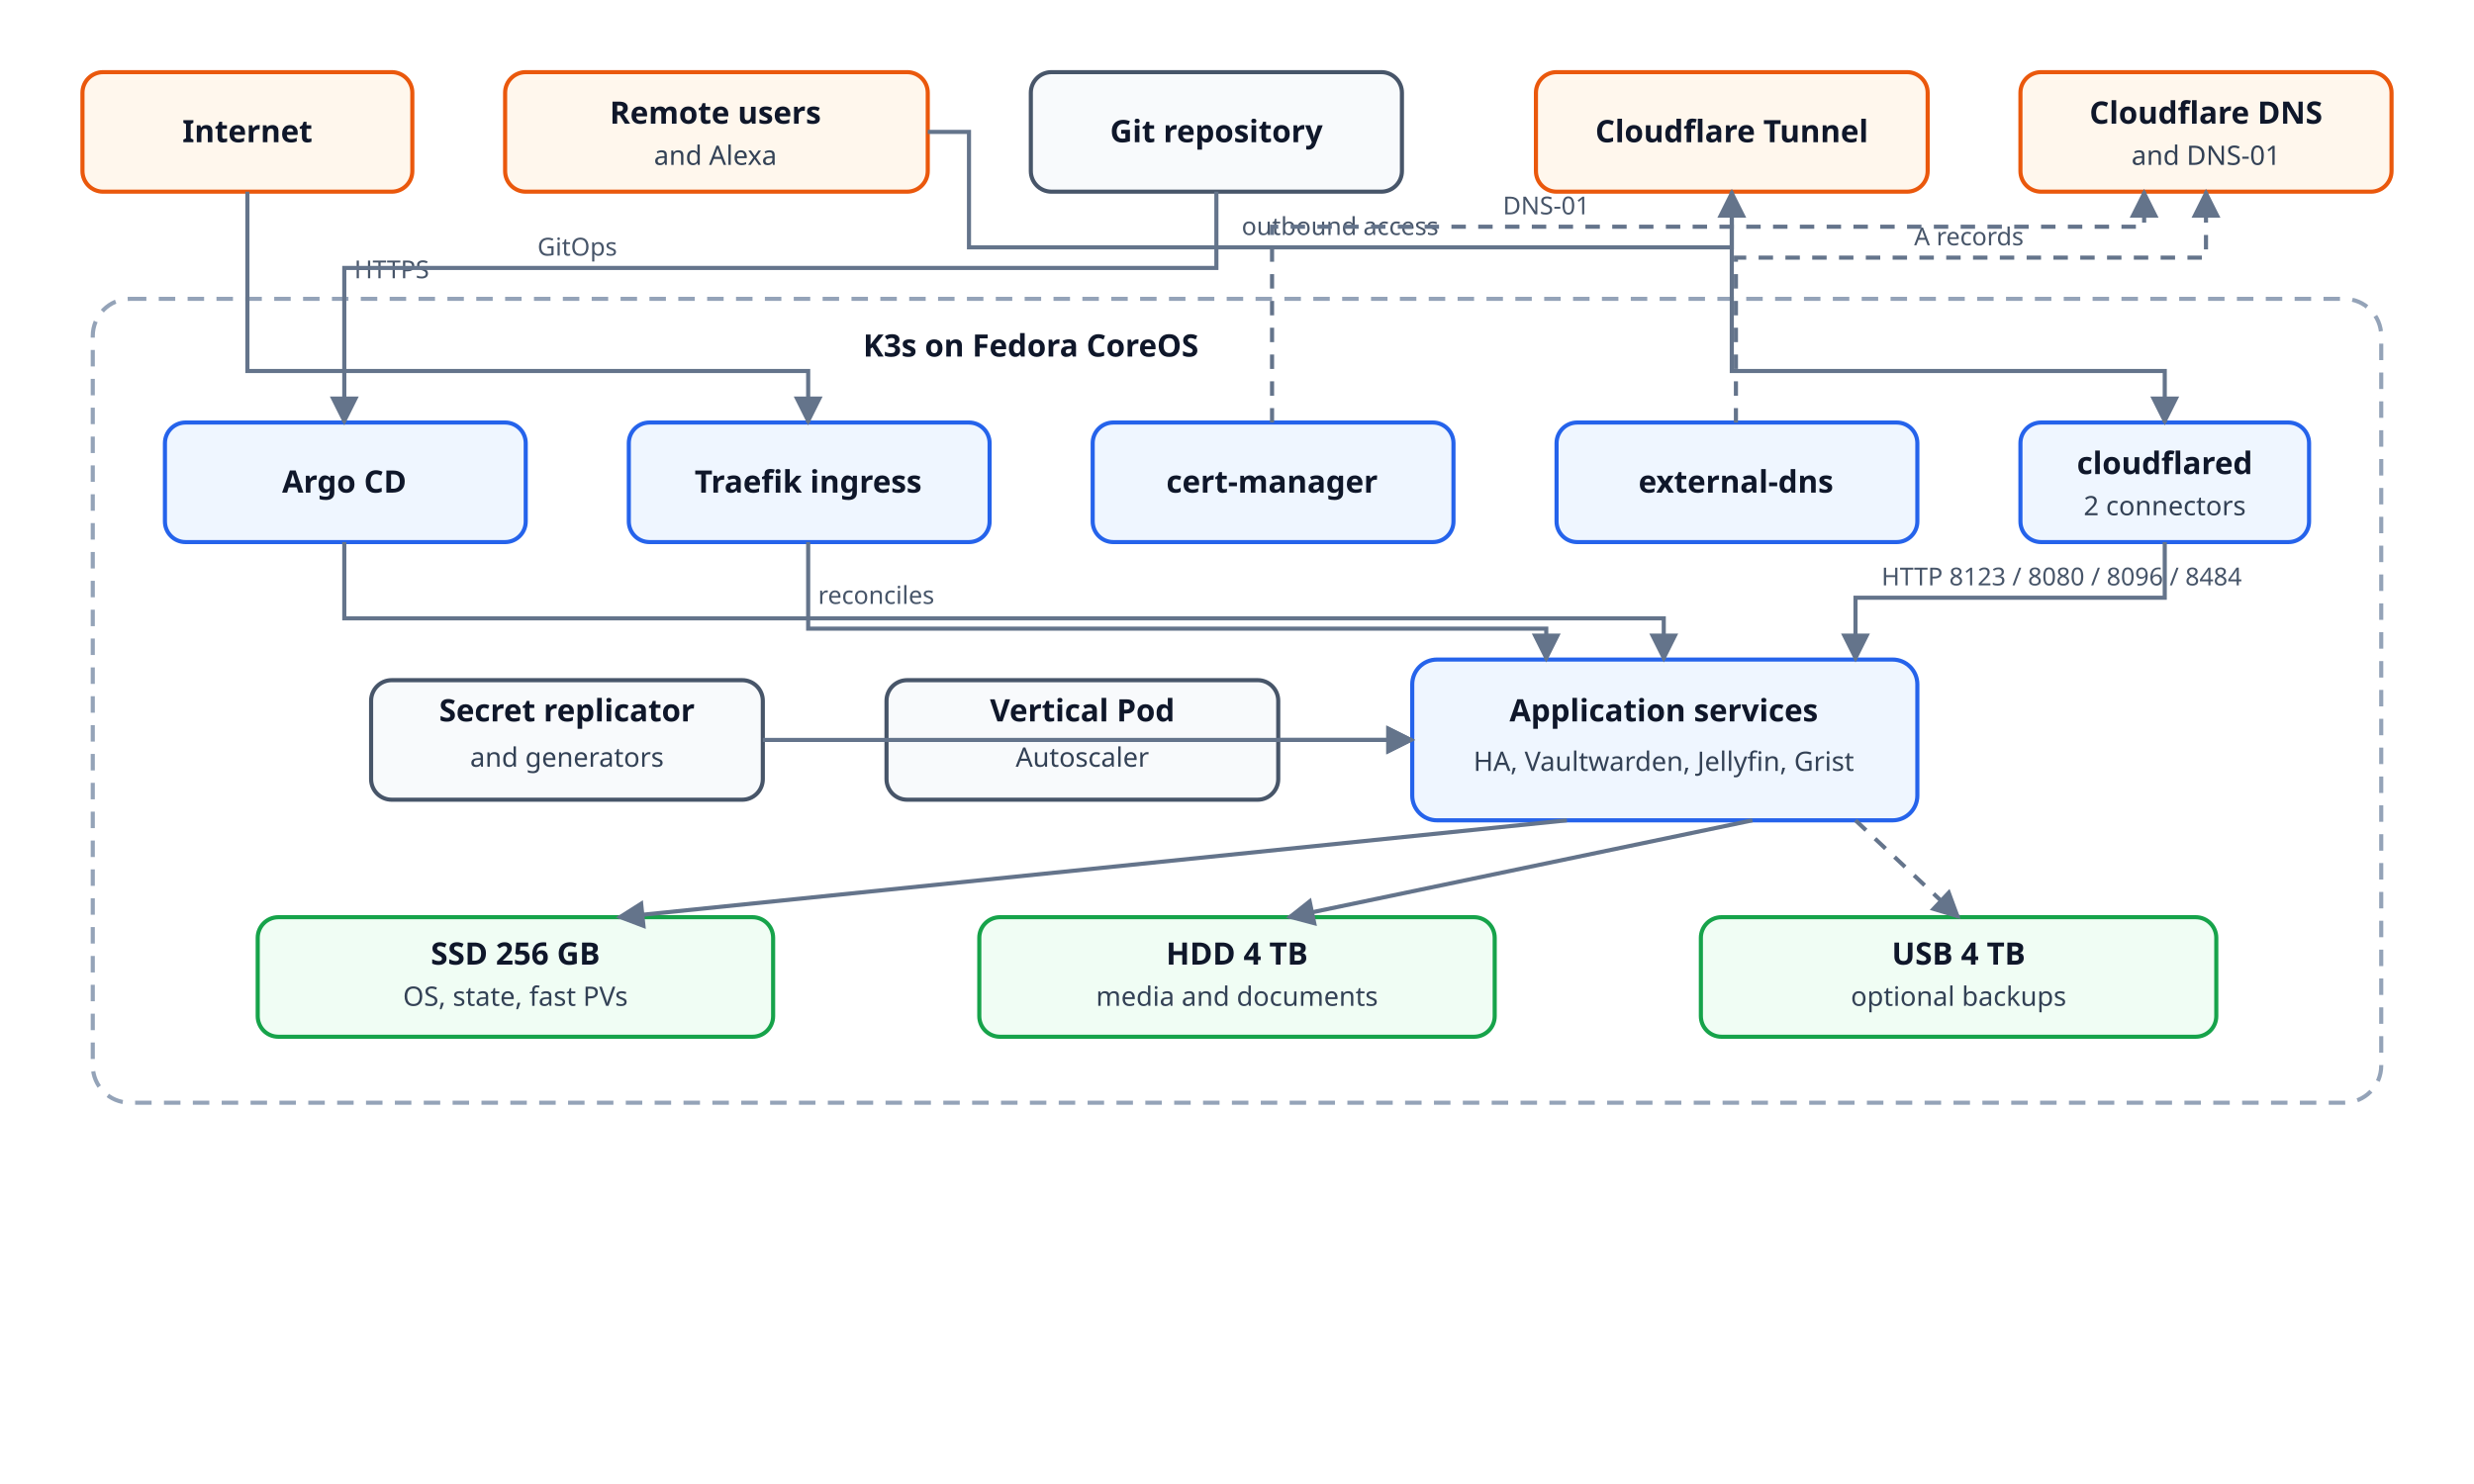
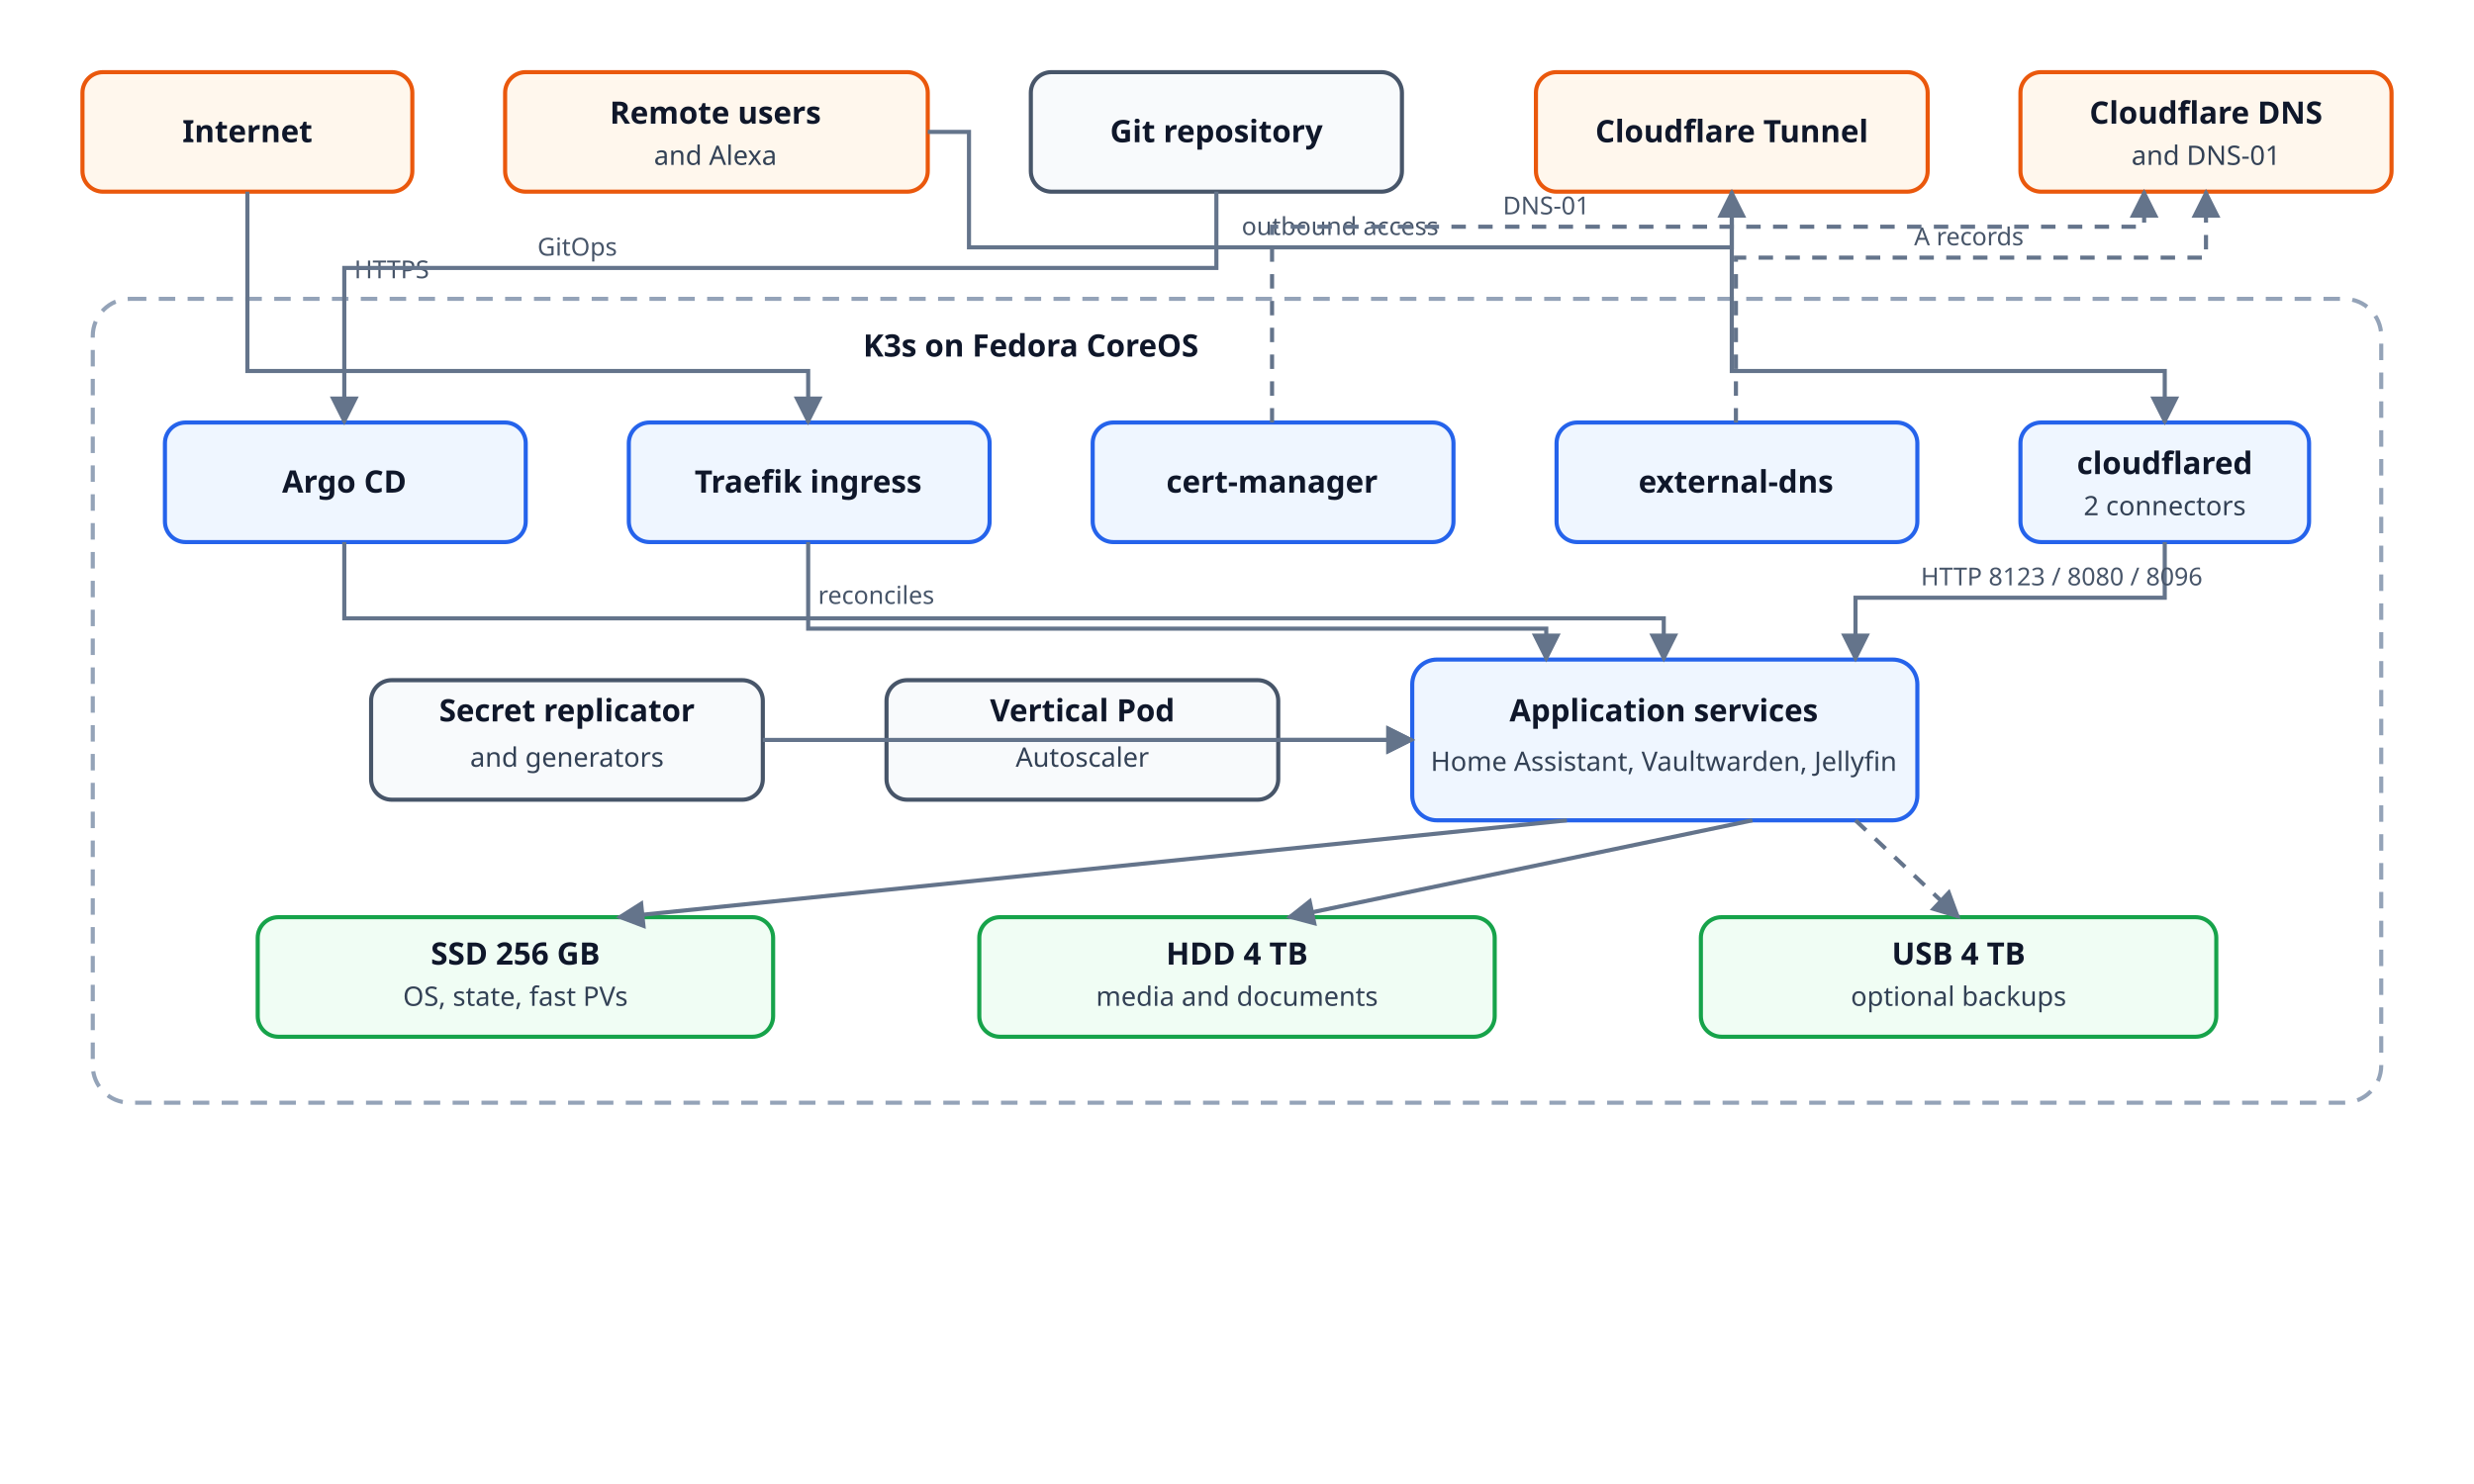
<svg xmlns="http://www.w3.org/2000/svg" width="1200" height="720" viewBox="0 0 1200 720" role="img" aria-labelledby="title desc">
  <defs>
    <marker id="arrow" viewBox="0 0 10 10" refX="9" refY="5" markerWidth="7" markerHeight="7" orient="auto-start-reverse">
      <path d="M 0 0 L 10 5 L 0 10 z" fill="#64748b" />
    </marker>
    <style>
      .box { fill:#f8fafc; stroke:#475569; stroke-width:2 }
      .accent { fill:#eff6ff; stroke:#2563eb; stroke-width:2 }
      .cloud { fill:#fff7ed; stroke:#ea580c; stroke-width:2 }
      .storage { fill:#f0fdf4; stroke:#16a34a; stroke-width:2 }
      .line { fill:none; stroke:#64748b; stroke-width:2; marker-end:url(#arrow) }
      .dash { fill:none; stroke:#64748b; stroke-width:2; stroke-dasharray:7 6; marker-end:url(#arrow) }
      .label { font:600 15px system-ui, sans-serif; fill:#0f172a; text-anchor:middle }
      .small { font:13px system-ui, sans-serif; fill:#334155; text-anchor:middle }
      .edge { font:12px system-ui, sans-serif; fill:#475569; text-anchor:middle }
      .group { fill:none; stroke:#94a3b8; stroke-width:2; stroke-dasharray:8 6 }
    </style>
  </defs>
  <rect class="cloud" x="40" y="35" width="160" height="58" rx="10" />
  <text class="label" x="120" y="69">Internet</text>
  <rect class="cloud" x="245" y="35" width="205" height="58" rx="10" />
  <text class="label" x="347" y="60">Remote users</text>
  <text class="small" x="347" y="80">and Alexa</text>
  <rect class="box" x="500" y="35" width="180" height="58" rx="10" />
  <text class="label" x="590" y="69">Git repository</text>
  <rect class="cloud" x="745" y="35" width="190" height="58" rx="10" />
  <text class="label" x="840" y="69">Cloudflare Tunnel</text>
  <rect class="cloud" x="980" y="35" width="180" height="58" rx="10" />
  <text class="label" x="1070" y="60">Cloudflare DNS</text>
  <text class="small" x="1070" y="80">and DNS-01</text>
  <rect class="group" x="45" y="145" width="1110" height="390" rx="18" />
  <text class="label" x="500" y="173">K3s on Fedora CoreOS</text>
  <rect class="accent" x="80" y="205" width="175" height="58" rx="10" />
  <text class="label" x="167" y="239">Argo CD</text>
  <rect class="accent" x="305" y="205" width="175" height="58" rx="10" />
  <text class="label" x="392" y="239">Traefik ingress</text>
  <rect class="accent" x="530" y="205" width="175" height="58" rx="10" />
  <text class="label" x="617" y="239">cert-manager</text>
  <rect class="accent" x="755" y="205" width="175" height="58" rx="10" />
  <text class="label" x="842" y="239">external-dns</text>
  <rect class="accent" x="980" y="205" width="140" height="58" rx="10" />
  <text class="label" x="1050" y="230">cloudflared</text>
  <text class="small" x="1050" y="250">2 connectors</text>
  <rect class="box" x="180" y="330" width="190" height="58" rx="10" />
  <text class="label" x="275" y="350">Secret replicator</text>
  <text class="small" x="275" y="372">and generators</text>
  <rect class="box" x="430" y="330" width="190" height="58" rx="10" />
  <text class="label" x="525" y="350">Vertical Pod</text>
  <text class="small" x="525" y="372">Autoscaler</text>
  <rect class="accent" x="685" y="320" width="245" height="78" rx="12" />
  <text class="label" x="807" y="350">Application services</text>
-   <text class="small" x="807" y="374">HA, Vaultwarden, Jellyfin, Grist</text>
+   <text class="small" x="807" y="374">Home Assistant, Vaultwarden, Jellyfin</text>
  <rect class="storage" x="125" y="445" width="250" height="58" rx="10" />
  <text class="label" x="250" y="468">SSD 256 GB</text>
  <text class="small" x="250" y="488">OS, state, fast PVs</text>
  <rect class="storage" x="475" y="445" width="250" height="58" rx="10" />
  <text class="label" x="600" y="468">HDD 4 TB</text>
  <text class="small" x="600" y="488">media and documents</text>
  <rect class="storage" x="825" y="445" width="250" height="58" rx="10" />
  <text class="label" x="950" y="468">USB 4 TB</text>
  <text class="small" x="950" y="488">optional backups</text>
  <path class="line" d="M120 93 V180 H392 V205" />
  <text class="edge" x="190" y="135">HTTPS</text>
  <path class="line" d="M450 64 H470 V120 H840 V93" />
  <text class="edge" x="650" y="114">outbound access</text>
  <path class="line" d="M590 93 V130 H167 V205" />
  <text class="edge" x="280" y="124">GitOps</text>
  <path class="line" d="M840 93 V180 H1050 V205" />
  <path class="dash" d="M842 205 V125 H1070 V93" />
  <text class="edge" x="955" y="119">A records</text>
  <path class="dash" d="M617 205 V110 H1040 V93" />
  <text class="edge" x="750" y="104">DNS-01</text>
  <path class="line" d="M167 263 V300 H807 V320" />
  <text class="edge" x="425" y="293">reconciles</text>
  <path class="line" d="M392 263 V305 H750 V320" />
  <path class="line" d="M1050 263 V290 H900 V320" />
-   <text class="edge" x="1000" y="284">HTTP 8123 / 8080 / 8096 / 8484</text>
+   <text class="edge" x="1000" y="284">HTTP 8123 / 8080 / 8096</text>
  <path class="line" d="M370 359 H685" />
  <path class="line" d="M620 359 H685" />
  <path class="line" d="M760 398 L300 445" />
  <path class="line" d="M850 398 L625 445" />
  <path class="dash" d="M900 398 L950 445" />
</svg>
